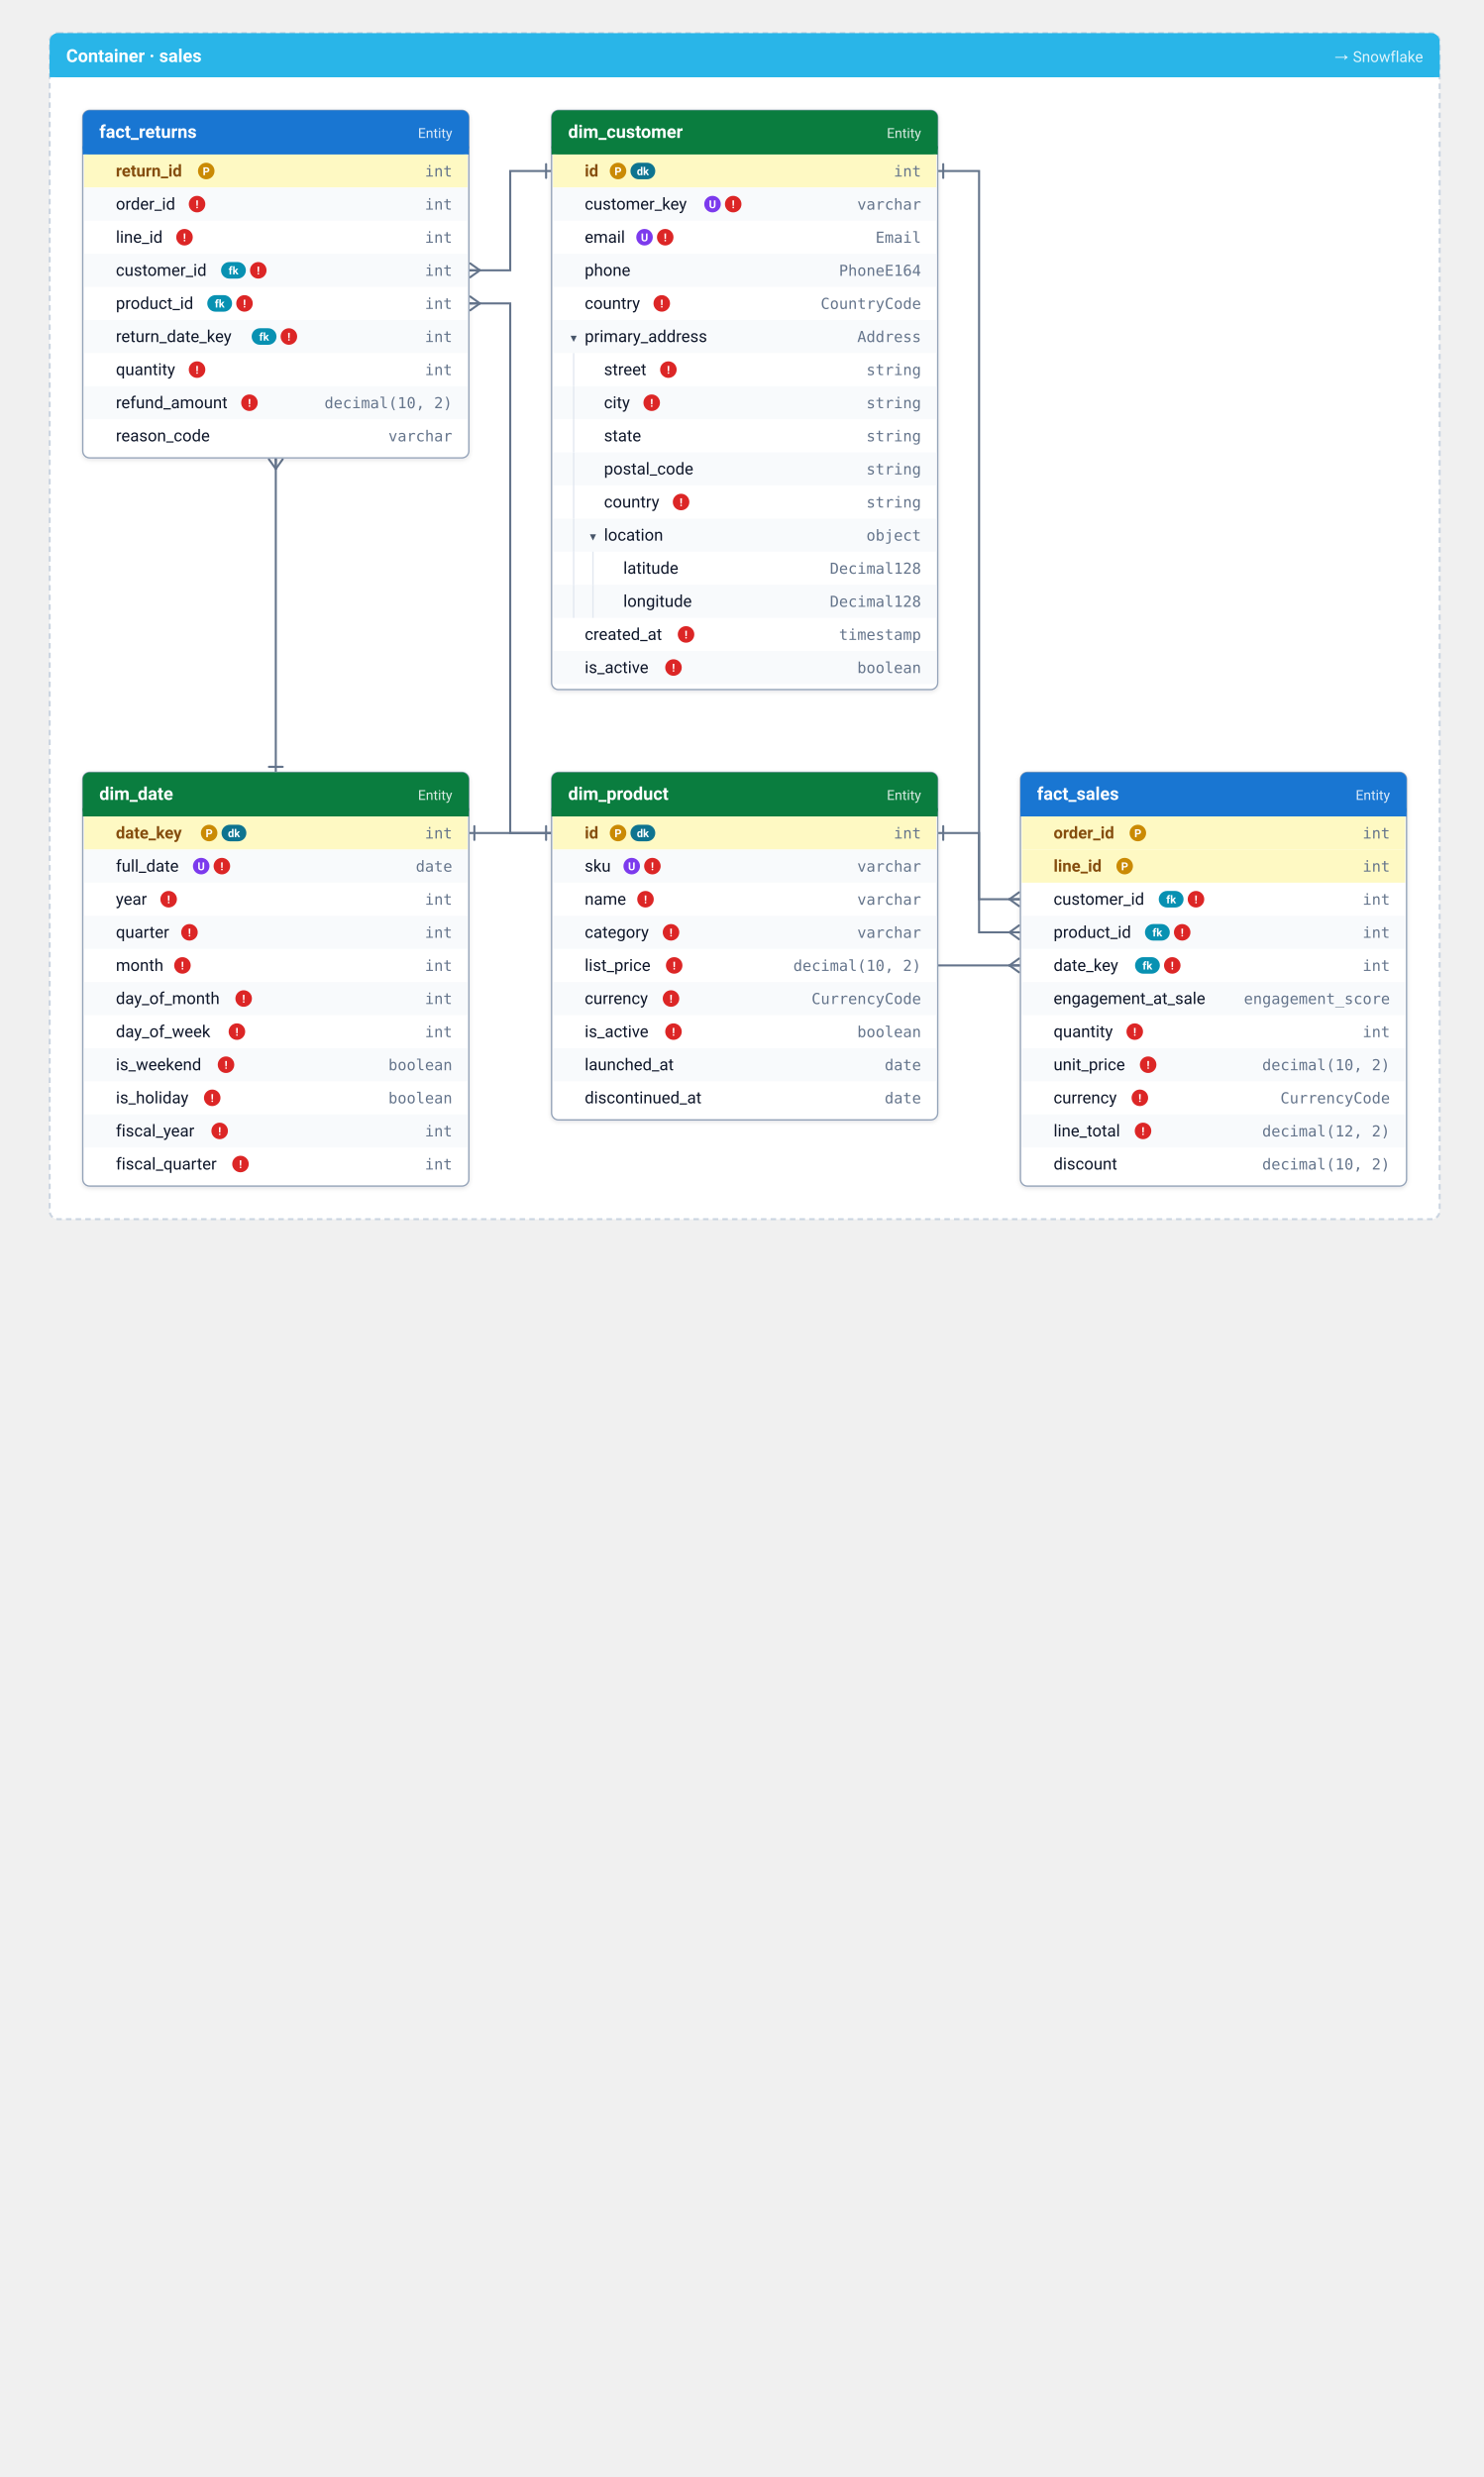
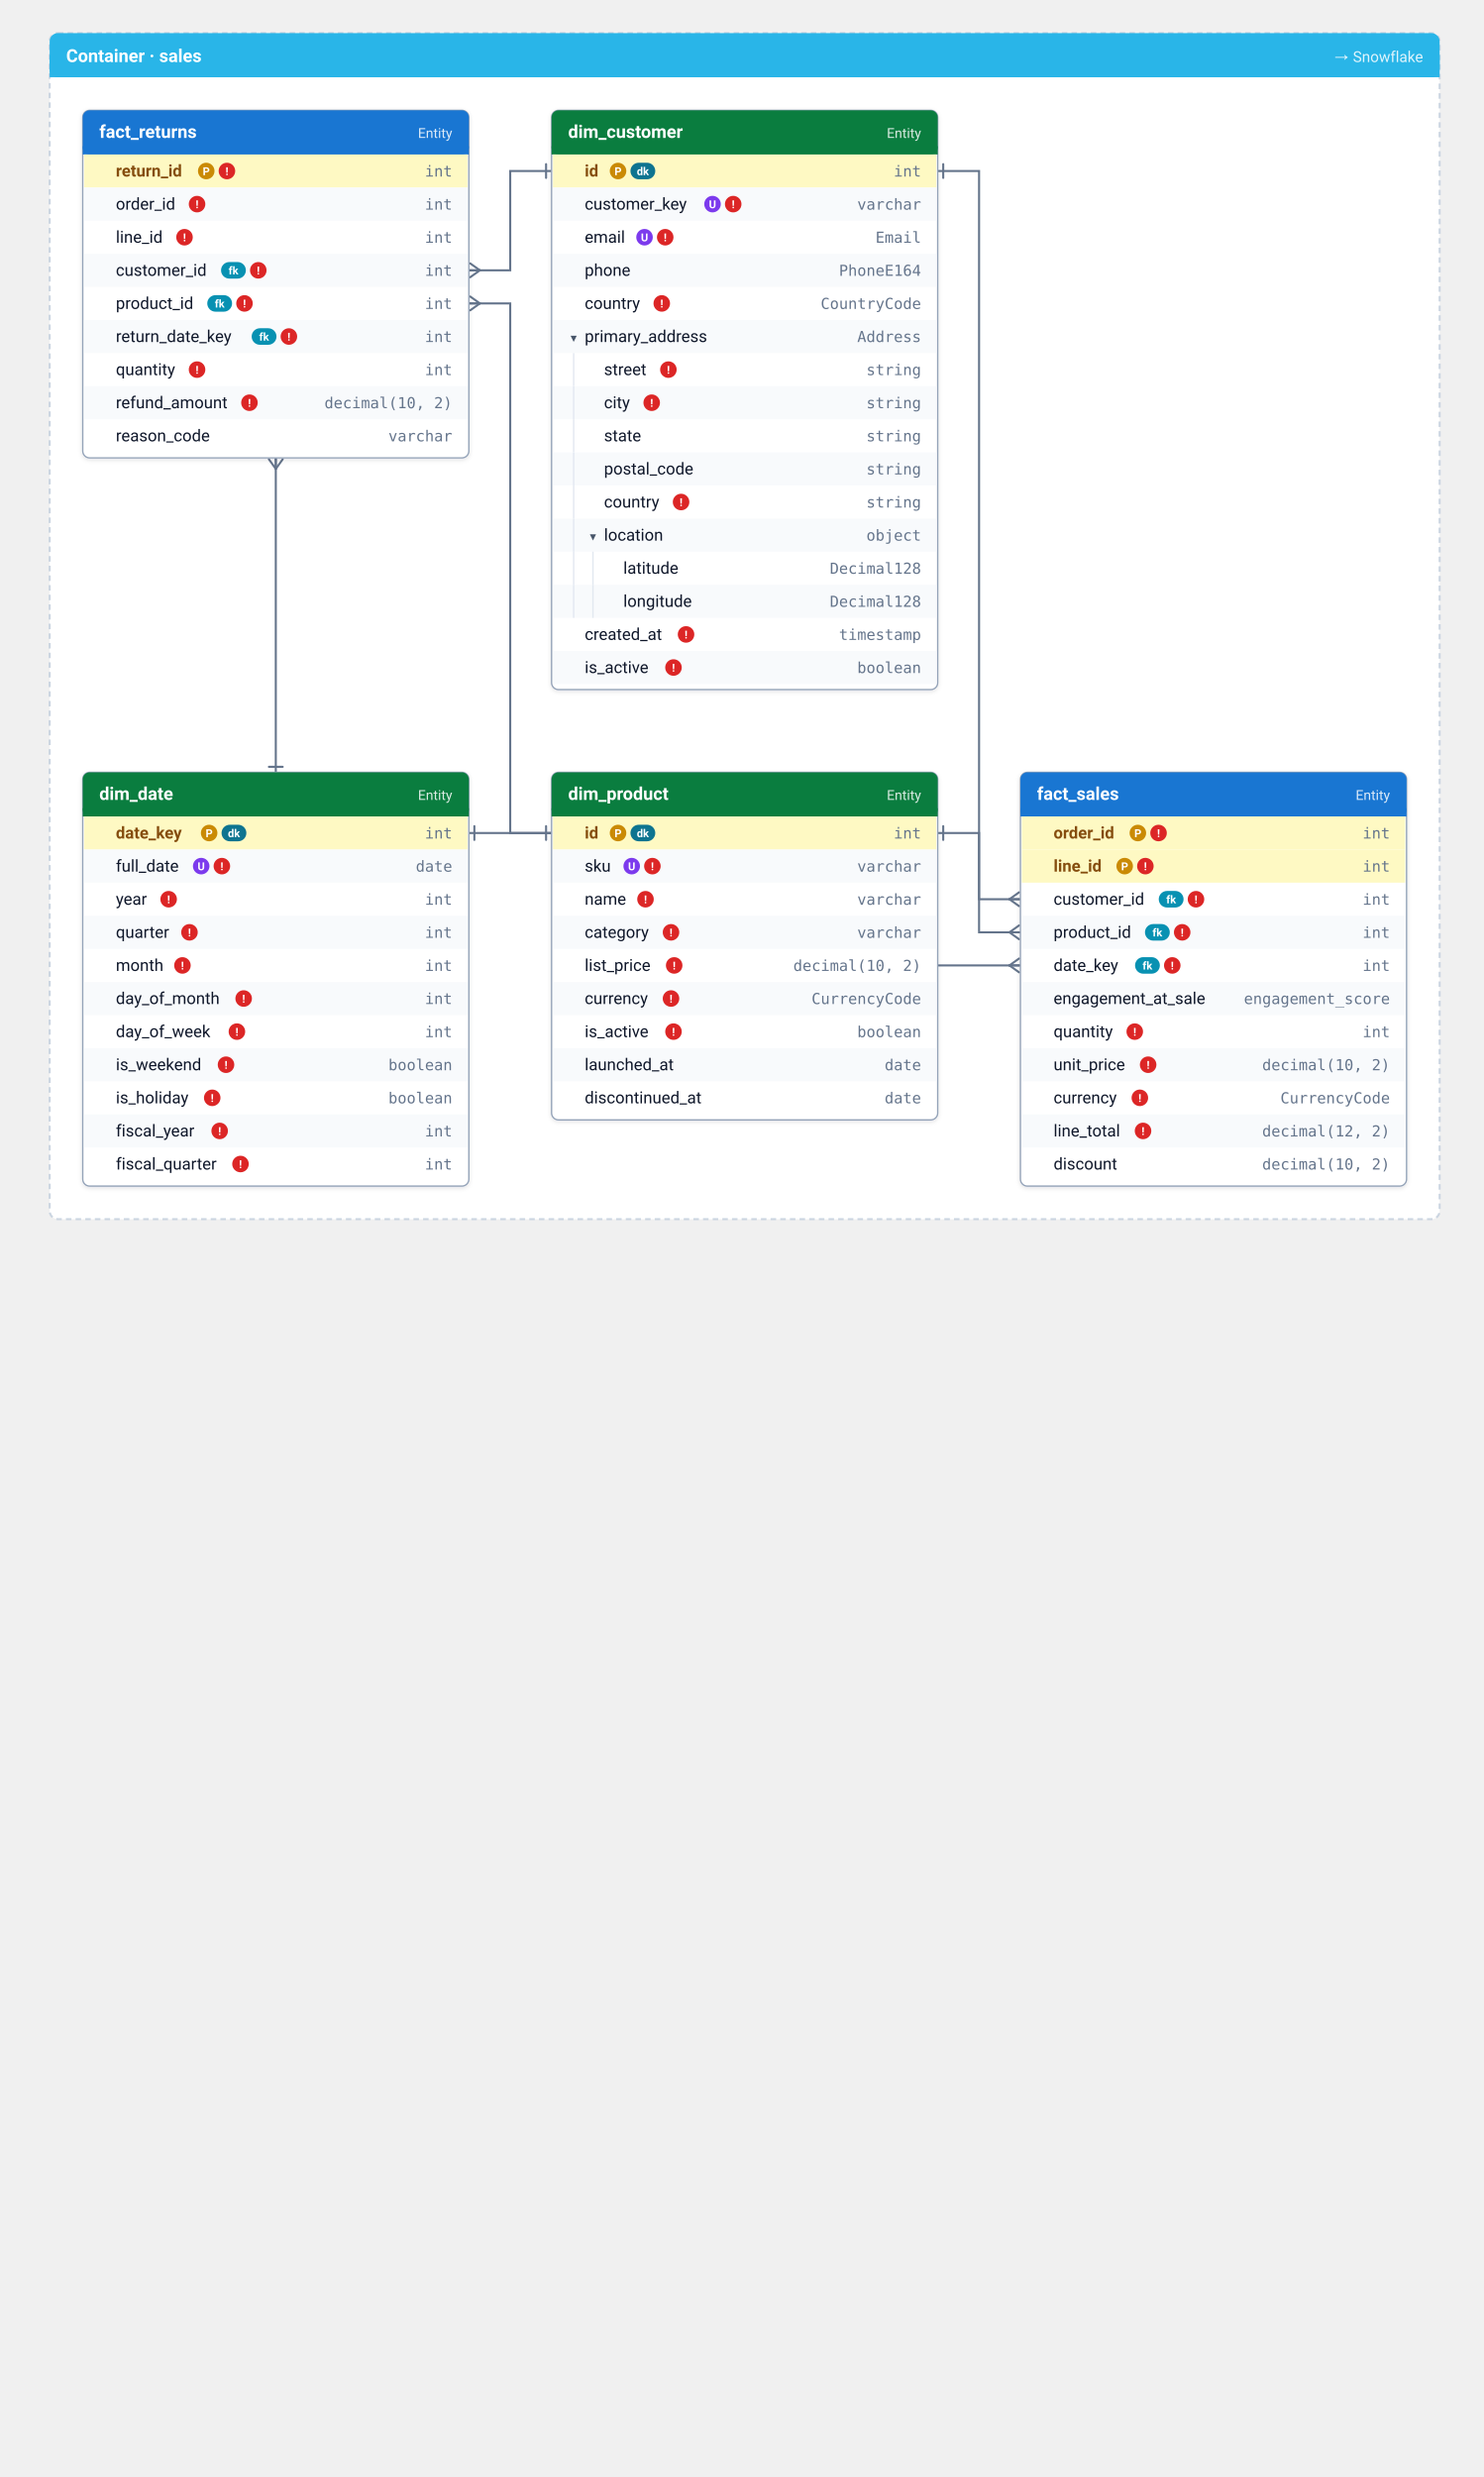
<svg xmlns="http://www.w3.org/2000/svg" width="1076" height="1796" viewBox="0 0 1076 1796" font-family="system-ui, -apple-system, 'Segoe UI', Roboto, Helvetica, Arial, sans-serif">
  <defs>
    <filter id="entity-shadow" x="-5%" y="-5%" width="110%" height="115%">
      <feDropShadow dx="0" dy="1" stdDeviation="1.5" flood-color="#0f172a" flood-opacity="0.12" />
    </filter>
  </defs>
  <g>
    <rect x="36" y="24" width="1008" height="860" rx="6" fill="white" stroke="#cbd5e1" stroke-width="1.5" stroke-dasharray="4 3" />
    <rect x="36" y="24" width="1008" height="32" fill="#29b5e8" rx="6" />
    <rect x="36" y="40" width="1008" height="16" fill="#29b5e8" />
    <text x="48" y="45" fill="white" font-size="13" font-weight="600">Container · sales</text>
    <text x="1032" y="45" fill="white" font-size="11" text-anchor="end" opacity="0.85">→ Snowflake</text>
  </g>
  <g>
    <path d="M 740 652 L 710 652 L 710 124 L 680 124" fill="none" stroke="#64748b" stroke-width="1.5" />
    <g stroke="#64748b" fill="#64748b" stroke-linecap="round" stroke-linejoin="round" transform="translate(740 652) scale(-1 1)">
      <line x1="8" y1="0" x2="1" y2="-5" stroke-width="1.5" fill="none" />
      <line x1="8" y1="0" x2="1" y2="0" stroke-width="1.5" fill="none" />
      <line x1="8" y1="0" x2="1" y2="5" stroke-width="1.5" fill="none" />
    </g>
    <g stroke="#64748b" fill="#64748b" stroke-linecap="round" stroke-linejoin="round" transform="translate(680 124)">
      <line x1="4" y1="-5" x2="4" y2="5" stroke-width="1.5" fill="none" />
    </g>
  </g>
  <g>
    <path d="M 740 676 L 710 676 L 710 604 L 680 604" fill="none" stroke="#64748b" stroke-width="1.5" />
    <g stroke="#64748b" fill="#64748b" stroke-linecap="round" stroke-linejoin="round" transform="translate(740 676) scale(-1 1)">
      <line x1="8" y1="0" x2="1" y2="-5" stroke-width="1.5" fill="none" />
      <line x1="8" y1="0" x2="1" y2="0" stroke-width="1.5" fill="none" />
      <line x1="8" y1="0" x2="1" y2="5" stroke-width="1.5" fill="none" />
    </g>
    <g stroke="#64748b" fill="#64748b" stroke-linecap="round" stroke-linejoin="round" transform="translate(680 604)">
      <line x1="4" y1="-5" x2="4" y2="5" stroke-width="1.5" fill="none" />
    </g>
  </g>
  <g>
    <path d="M 740 700 L 540 700 L 540 604 L 340 604" fill="none" stroke="#64748b" stroke-width="1.5" />
    <g stroke="#64748b" fill="#64748b" stroke-linecap="round" stroke-linejoin="round" transform="translate(740 700) scale(-1 1)">
      <line x1="8" y1="0" x2="1" y2="-5" stroke-width="1.5" fill="none" />
      <line x1="8" y1="0" x2="1" y2="0" stroke-width="1.5" fill="none" />
      <line x1="8" y1="0" x2="1" y2="5" stroke-width="1.5" fill="none" />
    </g>
    <g stroke="#64748b" fill="#64748b" stroke-linecap="round" stroke-linejoin="round" transform="translate(340 604)">
      <line x1="4" y1="-5" x2="4" y2="5" stroke-width="1.5" fill="none" />
    </g>
  </g>
  <g>
    <path d="M 340 196 L 370 196 L 370 124 L 400 124" fill="none" stroke="#64748b" stroke-width="1.5" />
    <g stroke="#64748b" fill="#64748b" stroke-linecap="round" stroke-linejoin="round" transform="translate(340 196)">
      <line x1="8" y1="0" x2="1" y2="-5" stroke-width="1.5" fill="none" />
      <line x1="8" y1="0" x2="1" y2="0" stroke-width="1.5" fill="none" />
      <line x1="8" y1="0" x2="1" y2="5" stroke-width="1.5" fill="none" />
    </g>
    <g stroke="#64748b" fill="#64748b" stroke-linecap="round" stroke-linejoin="round" transform="translate(400 124) scale(-1 1)">
      <line x1="4" y1="-5" x2="4" y2="5" stroke-width="1.5" fill="none" />
    </g>
  </g>
  <g>
    <path d="M 340 220 L 370 220 L 370 604 L 400 604" fill="none" stroke="#64748b" stroke-width="1.5" />
    <g stroke="#64748b" fill="#64748b" stroke-linecap="round" stroke-linejoin="round" transform="translate(340 220)">
      <line x1="8" y1="0" x2="1" y2="-5" stroke-width="1.5" fill="none" />
      <line x1="8" y1="0" x2="1" y2="0" stroke-width="1.5" fill="none" />
      <line x1="8" y1="0" x2="1" y2="5" stroke-width="1.5" fill="none" />
    </g>
    <g stroke="#64748b" fill="#64748b" stroke-linecap="round" stroke-linejoin="round" transform="translate(400 604) scale(-1 1)">
      <line x1="4" y1="-5" x2="4" y2="5" stroke-width="1.5" fill="none" />
    </g>
  </g>
  <g>
    <path d="M 200 332 L 200 446 L 200 446 L 200 560" fill="none" stroke="#64748b" stroke-width="1.5" />
    <g stroke="#64748b" fill="#64748b" stroke-linecap="round" stroke-linejoin="round" transform="translate(200 332) rotate(90)">
      <line x1="8" y1="0" x2="1" y2="-5" stroke-width="1.5" fill="none" />
      <line x1="8" y1="0" x2="1" y2="0" stroke-width="1.5" fill="none" />
      <line x1="8" y1="0" x2="1" y2="5" stroke-width="1.5" fill="none" />
    </g>
    <g stroke="#64748b" fill="#64748b" stroke-linecap="round" stroke-linejoin="round" transform="translate(200 560) rotate(-90)">
      <line x1="4" y1="-5" x2="4" y2="5" stroke-width="1.5" fill="none" />
    </g>
  </g>
  <g>
    <rect x="740" y="560" width="280" height="300" rx="5" fill="white" stroke="#94a3b8" stroke-width="1" filter="url(#entity-shadow)" />
    <rect x="740" y="560" width="280" height="32" fill="#1976d2" rx="5" />
    <rect x="740" y="586" width="280" height="6" fill="#1976d2" />
    <text x="752" y="580" fill="white" font-size="13" font-weight="600">fact_sales</text>
    <text x="1008" y="580" fill="white" font-size="10" text-anchor="end" opacity="0.85">Entity</text>
    <rect x="741" y="592" width="278" height="24" fill="#fef9c3" />
    <text x="764" y="608" fill="#854d0e" font-size="12" font-weight="600">order_id</text>
    <text x="1008" y="608" fill="#64748b" font-size="11" text-anchor="end" font-family="ui-monospace, SFMono-Regular, Menlo, monospace">int</text>
    <circle cx="825.15" cy="604" r="6" fill="#ca8a04" />
    <text x="825.15" y="607" fill="white" font-size="8" font-weight="700" text-anchor="middle">P</text>
+     <circle cx="840.15" cy="604" r="6" fill="#dc2626" />
+     <text x="840.15" y="607" fill="white" font-size="8" font-weight="700" text-anchor="middle">!</text>
    <rect x="741" y="616" width="278" height="24" fill="#fef9c3" />
    <text x="764" y="632" fill="#854d0e" font-size="12" font-weight="600">line_id</text>
    <text x="1008" y="632" fill="#64748b" font-size="11" text-anchor="end" font-family="ui-monospace, SFMono-Regular, Menlo, monospace">int</text>
    <circle cx="815.59" cy="628" r="6" fill="#ca8a04" />
    <text x="815.59" y="631" fill="white" font-size="8" font-weight="700" text-anchor="middle">P</text>
+     <circle cx="830.59" cy="628" r="6" fill="#dc2626" />
+     <text x="830.59" y="631" fill="white" font-size="8" font-weight="700" text-anchor="middle">!</text>
    <text x="764" y="656" fill="#0f172a" font-size="12" font-weight="400">customer_id</text>
    <text x="1008" y="656" fill="#64748b" font-size="11" text-anchor="end" font-family="ui-monospace, SFMono-Regular, Menlo, monospace">int</text>
    <rect x="840.3" y="646" width="18" height="12" rx="6" fill="#0891b2" />
    <text x="849.3" y="655" fill="white" font-size="8" font-weight="700" text-anchor="middle">fk</text>
    <circle cx="867.3" cy="652" r="6" fill="#dc2626" />
    <text x="867.3" y="655" fill="white" font-size="8" font-weight="700" text-anchor="middle">!</text>
    <rect x="741" y="664" width="278" height="24" fill="#f8fafc" />
    <text x="764" y="680" fill="#0f172a" font-size="12" font-weight="400">product_id</text>
    <text x="1008" y="680" fill="#64748b" font-size="11" text-anchor="end" font-family="ui-monospace, SFMono-Regular, Menlo, monospace">int</text>
    <rect x="830.3" y="670" width="18" height="12" rx="6" fill="#0891b2" />
    <text x="839.3" y="679" fill="white" font-size="8" font-weight="700" text-anchor="middle">fk</text>
    <circle cx="857.3" cy="676" r="6" fill="#dc2626" />
    <text x="857.3" y="679" fill="white" font-size="8" font-weight="700" text-anchor="middle">!</text>
    <text x="764" y="704" fill="#0f172a" font-size="12" font-weight="400">date_key</text>
    <text x="1008" y="704" fill="#64748b" font-size="11" text-anchor="end" font-family="ui-monospace, SFMono-Regular, Menlo, monospace">int</text>
    <rect x="823.1" y="694" width="18" height="12" rx="6" fill="#0891b2" />
    <text x="832.1" y="703" fill="white" font-size="8" font-weight="700" text-anchor="middle">fk</text>
    <circle cx="850.1" cy="700" r="6" fill="#dc2626" />
    <text x="850.1" y="703" fill="white" font-size="8" font-weight="700" text-anchor="middle">!</text>
    <rect x="741" y="712" width="278" height="24" fill="#f8fafc" />
    <text x="764" y="728" fill="#0f172a" font-size="12" font-weight="400">engagement_at_sale</text>
    <text x="1008" y="728" fill="#64748b" font-size="11" text-anchor="end" font-family="ui-monospace, SFMono-Regular, Menlo, monospace">engagement_score</text>
    <text x="764" y="752" fill="#0f172a" font-size="12" font-weight="400">quantity</text>
    <text x="1008" y="752" fill="#64748b" font-size="11" text-anchor="end" font-family="ui-monospace, SFMono-Regular, Menlo, monospace">int</text>
    <circle cx="822.9" cy="748" r="6" fill="#dc2626" />
    <text x="822.9" y="751" fill="white" font-size="8" font-weight="700" text-anchor="middle">!</text>
    <rect x="741" y="760" width="278" height="24" fill="#f8fafc" />
    <text x="764" y="776" fill="#0f172a" font-size="12" font-weight="400">unit_price</text>
    <text x="1008" y="776" fill="#64748b" font-size="11" text-anchor="end" font-family="ui-monospace, SFMono-Regular, Menlo, monospace">decimal(10, 2)</text>
    <circle cx="832.6" cy="772" r="6" fill="#dc2626" />
    <text x="832.6" y="775" fill="white" font-size="8" font-weight="700" text-anchor="middle">!</text>
    <text x="764" y="800" fill="#0f172a" font-size="12" font-weight="400">currency</text>
    <text x="1008" y="800" fill="#64748b" font-size="11" text-anchor="end" font-family="ui-monospace, SFMono-Regular, Menlo, monospace">CurrencyCode</text>
    <circle cx="826.6" cy="796" r="6" fill="#dc2626" />
    <text x="826.6" y="799" fill="white" font-size="8" font-weight="700" text-anchor="middle">!</text>
    <rect x="741" y="808" width="278" height="24" fill="#f8fafc" />
    <text x="764" y="824" fill="#0f172a" font-size="12" font-weight="400">line_total</text>
    <text x="1008" y="824" fill="#64748b" font-size="11" text-anchor="end" font-family="ui-monospace, SFMono-Regular, Menlo, monospace">decimal(12, 2)</text>
    <circle cx="828.9" cy="820" r="6" fill="#dc2626" />
    <text x="828.9" y="823" fill="white" font-size="8" font-weight="700" text-anchor="middle">!</text>
    <text x="764" y="848" fill="#0f172a" font-size="12" font-weight="400">discount</text>
    <text x="1008" y="848" fill="#64748b" font-size="11" text-anchor="end" font-family="ui-monospace, SFMono-Regular, Menlo, monospace">decimal(10, 2)</text>
  </g>
  <g>
    <rect x="60" y="80" width="280" height="252" rx="5" fill="white" stroke="#94a3b8" stroke-width="1" filter="url(#entity-shadow)" />
    <rect x="60" y="80" width="280" height="32" fill="#1976d2" rx="5" />
    <rect x="60" y="106" width="280" height="6" fill="#1976d2" />
    <text x="72" y="100" fill="white" font-size="13" font-weight="600">fact_returns</text>
    <text x="328" y="100" fill="white" font-size="10" text-anchor="end" opacity="0.85">Entity</text>
    <rect x="61" y="112" width="278" height="24" fill="#fef9c3" />
    <text x="84" y="128" fill="#854d0e" font-size="12" font-weight="600">return_id</text>
    <text x="328" y="128" fill="#64748b" font-size="11" text-anchor="end" font-family="ui-monospace, SFMono-Regular, Menlo, monospace">int</text>
    <circle cx="149.56" cy="124" r="6" fill="#ca8a04" />
    <text x="149.56" y="127" fill="white" font-size="8" font-weight="700" text-anchor="middle">P</text>
+     <circle cx="164.56" cy="124" r="6" fill="#dc2626" />
+     <text x="164.56" y="127" fill="white" font-size="8" font-weight="700" text-anchor="middle">!</text>
    <rect x="61" y="136" width="278" height="24" fill="#f8fafc" />
    <text x="84" y="152" fill="#0f172a" font-size="12" font-weight="400">order_id</text>
    <text x="328" y="152" fill="#64748b" font-size="11" text-anchor="end" font-family="ui-monospace, SFMono-Regular, Menlo, monospace">int</text>
    <circle cx="142.9" cy="148" r="6" fill="#dc2626" />
    <text x="142.9" y="151" fill="white" font-size="8" font-weight="700" text-anchor="middle">!</text>
    <text x="84" y="176" fill="#0f172a" font-size="12" font-weight="400">line_id</text>
    <text x="328" y="176" fill="#64748b" font-size="11" text-anchor="end" font-family="ui-monospace, SFMono-Regular, Menlo, monospace">int</text>
    <circle cx="133.8" cy="172" r="6" fill="#dc2626" />
    <text x="133.8" y="175" fill="white" font-size="8" font-weight="700" text-anchor="middle">!</text>
    <rect x="61" y="184" width="278" height="24" fill="#f8fafc" />
    <text x="84" y="200" fill="#0f172a" font-size="12" font-weight="400">customer_id</text>
    <text x="328" y="200" fill="#64748b" font-size="11" text-anchor="end" font-family="ui-monospace, SFMono-Regular, Menlo, monospace">int</text>
    <rect x="160.3" y="190" width="18" height="12" rx="6" fill="#0891b2" />
    <text x="169.3" y="199" fill="white" font-size="8" font-weight="700" text-anchor="middle">fk</text>
    <circle cx="187.3" cy="196" r="6" fill="#dc2626" />
    <text x="187.3" y="199" fill="white" font-size="8" font-weight="700" text-anchor="middle">!</text>
    <text x="84" y="224" fill="#0f172a" font-size="12" font-weight="400">product_id</text>
    <text x="328" y="224" fill="#64748b" font-size="11" text-anchor="end" font-family="ui-monospace, SFMono-Regular, Menlo, monospace">int</text>
    <rect x="150.3" y="214" width="18" height="12" rx="6" fill="#0891b2" />
    <text x="159.3" y="223" fill="white" font-size="8" font-weight="700" text-anchor="middle">fk</text>
    <circle cx="177.3" cy="220" r="6" fill="#dc2626" />
    <text x="177.3" y="223" fill="white" font-size="8" font-weight="700" text-anchor="middle">!</text>
    <rect x="61" y="232" width="278" height="24" fill="#f8fafc" />
    <text x="84" y="248" fill="#0f172a" font-size="12" font-weight="400">return_date_key</text>
    <text x="328" y="248" fill="#64748b" font-size="11" text-anchor="end" font-family="ui-monospace, SFMono-Regular, Menlo, monospace">int</text>
    <rect x="182.5" y="238" width="18" height="12" rx="6" fill="#0891b2" />
    <text x="191.5" y="247" fill="white" font-size="8" font-weight="700" text-anchor="middle">fk</text>
    <circle cx="209.5" cy="244" r="6" fill="#dc2626" />
    <text x="209.5" y="247" fill="white" font-size="8" font-weight="700" text-anchor="middle">!</text>
    <text x="84" y="272" fill="#0f172a" font-size="12" font-weight="400">quantity</text>
    <text x="328" y="272" fill="#64748b" font-size="11" text-anchor="end" font-family="ui-monospace, SFMono-Regular, Menlo, monospace">int</text>
    <circle cx="142.9" cy="268" r="6" fill="#dc2626" />
    <text x="142.9" y="271" fill="white" font-size="8" font-weight="700" text-anchor="middle">!</text>
    <rect x="61" y="280" width="278" height="24" fill="#f8fafc" />
    <text x="84" y="296" fill="#0f172a" font-size="12" font-weight="400">refund_amount</text>
    <text x="328" y="296" fill="#64748b" font-size="11" text-anchor="end" font-family="ui-monospace, SFMono-Regular, Menlo, monospace">decimal(10, 2)</text>
    <circle cx="180.9" cy="292" r="6" fill="#dc2626" />
    <text x="180.9" y="295" fill="white" font-size="8" font-weight="700" text-anchor="middle">!</text>
    <text x="84" y="320" fill="#0f172a" font-size="12" font-weight="400">reason_code</text>
    <text x="328" y="320" fill="#64748b" font-size="11" text-anchor="end" font-family="ui-monospace, SFMono-Regular, Menlo, monospace">varchar</text>
  </g>
  <g>
    <rect x="400" y="80" width="280" height="420" rx="5" fill="white" stroke="#94a3b8" stroke-width="1" filter="url(#entity-shadow)" />
    <rect x="400" y="80" width="280" height="32" fill="#0a7d3f" rx="5" />
    <rect x="400" y="106" width="280" height="6" fill="#0a7d3f" />
    <text x="412" y="100" fill="white" font-size="13" font-weight="600">dim_customer</text>
    <text x="668" y="100" fill="white" font-size="10" text-anchor="end" opacity="0.85">Entity</text>
    <rect x="401" y="112" width="278" height="24" fill="#fef9c3" />
    <text x="424" y="128" fill="#854d0e" font-size="12" font-weight="600">id</text>
    <text x="668" y="128" fill="#64748b" font-size="11" text-anchor="end" font-family="ui-monospace, SFMono-Regular, Menlo, monospace">int</text>
    <circle cx="448.19" cy="124" r="6" fill="#ca8a04" />
    <text x="448.19" y="127" fill="white" font-size="8" font-weight="700" text-anchor="middle">P</text>
    <rect x="457.19" y="118" width="18" height="12" rx="6" fill="#0e7490" />
    <text x="466.19" y="127" fill="white" font-size="8" font-weight="700" text-anchor="middle">dk</text>
    <rect x="401" y="136" width="278" height="24" fill="#f8fafc" />
    <text x="424" y="152" fill="#0f172a" font-size="12" font-weight="400">customer_key</text>
    <text x="668" y="152" fill="#64748b" font-size="11" text-anchor="end" font-family="ui-monospace, SFMono-Regular, Menlo, monospace">varchar</text>
    <circle cx="516.7" cy="148" r="6" fill="#7c3aed" />
    <text x="516.7" y="151" fill="white" font-size="8" font-weight="700" text-anchor="middle">U</text>
    <circle cx="531.7" cy="148" r="6" fill="#dc2626" />
    <text x="531.7" y="151" fill="white" font-size="8" font-weight="700" text-anchor="middle">!</text>
    <text x="424" y="176" fill="#0f172a" font-size="12" font-weight="400">email</text>
    <text x="668" y="176" fill="#64748b" font-size="11" text-anchor="end" font-family="ui-monospace, SFMono-Regular, Menlo, monospace">Email</text>
    <circle cx="467.4" cy="172" r="6" fill="#7c3aed" />
    <text x="467.4" y="175" fill="white" font-size="8" font-weight="700" text-anchor="middle">U</text>
    <circle cx="482.4" cy="172" r="6" fill="#dc2626" />
    <text x="482.4" y="175" fill="white" font-size="8" font-weight="700" text-anchor="middle">!</text>
    <rect x="401" y="184" width="278" height="24" fill="#f8fafc" />
    <text x="424" y="200" fill="#0f172a" font-size="12" font-weight="400">phone</text>
    <text x="668" y="200" fill="#64748b" font-size="11" text-anchor="end" font-family="ui-monospace, SFMono-Regular, Menlo, monospace">PhoneE164</text>
    <text x="424" y="224" fill="#0f172a" font-size="12" font-weight="400">country</text>
    <text x="668" y="224" fill="#64748b" font-size="11" text-anchor="end" font-family="ui-monospace, SFMono-Regular, Menlo, monospace">CountryCode</text>
    <circle cx="479.9" cy="220" r="6" fill="#dc2626" />
    <text x="479.9" y="223" fill="white" font-size="8" font-weight="700" text-anchor="middle">!</text>
    <rect x="401" y="232" width="278" height="24" fill="#f8fafc" />
    <text x="416" y="248" fill="#475569" font-size="9" text-anchor="middle">▾</text>
    <text x="424" y="248" fill="#0f172a" font-size="12" font-weight="400">primary_address</text>
    <text x="668" y="248" fill="#64748b" font-size="11" text-anchor="end" font-family="ui-monospace, SFMono-Regular, Menlo, monospace">Address</text>
    <line x1="416" y1="256" x2="416" y2="280" stroke="#e2e8f0" stroke-width="1" />
    <text x="438" y="272" fill="#0f172a" font-size="12" font-weight="400">street</text>
    <text x="668" y="272" fill="#64748b" font-size="11" text-anchor="end" font-family="ui-monospace, SFMono-Regular, Menlo, monospace">string</text>
    <circle cx="484.7" cy="268" r="6" fill="#dc2626" />
    <text x="484.7" y="271" fill="white" font-size="8" font-weight="700" text-anchor="middle">!</text>
    <rect x="401" y="280" width="278" height="24" fill="#f8fafc" />
    <line x1="416" y1="280" x2="416" y2="304" stroke="#e2e8f0" stroke-width="1" />
    <text x="438" y="296" fill="#0f172a" font-size="12" font-weight="400">city</text>
    <text x="668" y="296" fill="#64748b" font-size="11" text-anchor="end" font-family="ui-monospace, SFMono-Regular, Menlo, monospace">string</text>
    <circle cx="472.6" cy="292" r="6" fill="#dc2626" />
    <text x="472.6" y="295" fill="white" font-size="8" font-weight="700" text-anchor="middle">!</text>
    <line x1="416" y1="304" x2="416" y2="328" stroke="#e2e8f0" stroke-width="1" />
    <text x="438" y="320" fill="#0f172a" font-size="12" font-weight="400">state</text>
    <text x="668" y="320" fill="#64748b" font-size="11" text-anchor="end" font-family="ui-monospace, SFMono-Regular, Menlo, monospace">string</text>
    <rect x="401" y="328" width="278" height="24" fill="#f8fafc" />
    <line x1="416" y1="328" x2="416" y2="352" stroke="#e2e8f0" stroke-width="1" />
    <text x="438" y="344" fill="#0f172a" font-size="12" font-weight="400">postal_code</text>
    <text x="668" y="344" fill="#64748b" font-size="11" text-anchor="end" font-family="ui-monospace, SFMono-Regular, Menlo, monospace">string</text>
    <line x1="416" y1="352" x2="416" y2="376" stroke="#e2e8f0" stroke-width="1" />
    <text x="438" y="368" fill="#0f172a" font-size="12" font-weight="400">country</text>
    <text x="668" y="368" fill="#64748b" font-size="11" text-anchor="end" font-family="ui-monospace, SFMono-Regular, Menlo, monospace">string</text>
    <circle cx="493.9" cy="364" r="6" fill="#dc2626" />
    <text x="493.9" y="367" fill="white" font-size="8" font-weight="700" text-anchor="middle">!</text>
    <rect x="401" y="376" width="278" height="24" fill="#f8fafc" />
    <line x1="416" y1="376" x2="416" y2="400" stroke="#e2e8f0" stroke-width="1" />
    <text x="430" y="392" fill="#475569" font-size="9" text-anchor="middle">▾</text>
    <text x="438" y="392" fill="#0f172a" font-size="12" font-weight="400">location</text>
    <text x="668" y="392" fill="#64748b" font-size="11" text-anchor="end" font-family="ui-monospace, SFMono-Regular, Menlo, monospace">object</text>
    <line x1="416" y1="400" x2="416" y2="424" stroke="#e2e8f0" stroke-width="1" />
    <line x1="430" y1="400" x2="430" y2="424" stroke="#e2e8f0" stroke-width="1" />
    <text x="452" y="416" fill="#0f172a" font-size="12" font-weight="400">latitude</text>
    <text x="668" y="416" fill="#64748b" font-size="11" text-anchor="end" font-family="ui-monospace, SFMono-Regular, Menlo, monospace">Decimal128</text>
    <rect x="401" y="424" width="278" height="24" fill="#f8fafc" />
    <line x1="416" y1="424" x2="416" y2="448" stroke="#e2e8f0" stroke-width="1" />
    <line x1="430" y1="424" x2="430" y2="448" stroke="#e2e8f0" stroke-width="1" />
    <text x="452" y="440" fill="#0f172a" font-size="12" font-weight="400">longitude</text>
    <text x="668" y="440" fill="#64748b" font-size="11" text-anchor="end" font-family="ui-monospace, SFMono-Regular, Menlo, monospace">Decimal128</text>
    <text x="424" y="464" fill="#0f172a" font-size="12" font-weight="400">created_at</text>
    <text x="668" y="464" fill="#64748b" font-size="11" text-anchor="end" font-family="ui-monospace, SFMono-Regular, Menlo, monospace">timestamp</text>
    <circle cx="497.5" cy="460" r="6" fill="#dc2626" />
    <text x="497.5" y="463" fill="white" font-size="8" font-weight="700" text-anchor="middle">!</text>
    <rect x="401" y="472" width="278" height="24" fill="#f8fafc" />
    <text x="424" y="488" fill="#0f172a" font-size="12" font-weight="400">is_active</text>
    <text x="668" y="488" fill="#64748b" font-size="11" text-anchor="end" font-family="ui-monospace, SFMono-Regular, Menlo, monospace">boolean</text>
    <circle cx="488.4" cy="484" r="6" fill="#dc2626" />
    <text x="488.4" y="487" fill="white" font-size="8" font-weight="700" text-anchor="middle">!</text>
  </g>
  <g>
    <rect x="400" y="560" width="280" height="252" rx="5" fill="white" stroke="#94a3b8" stroke-width="1" filter="url(#entity-shadow)" />
    <rect x="400" y="560" width="280" height="32" fill="#0a7d3f" rx="5" />
    <rect x="400" y="586" width="280" height="6" fill="#0a7d3f" />
    <text x="412" y="580" fill="white" font-size="13" font-weight="600">dim_product</text>
    <text x="668" y="580" fill="white" font-size="10" text-anchor="end" opacity="0.85">Entity</text>
    <rect x="401" y="592" width="278" height="24" fill="#fef9c3" />
    <text x="424" y="608" fill="#854d0e" font-size="12" font-weight="600">id</text>
    <text x="668" y="608" fill="#64748b" font-size="11" text-anchor="end" font-family="ui-monospace, SFMono-Regular, Menlo, monospace">int</text>
    <circle cx="448.19" cy="604" r="6" fill="#ca8a04" />
    <text x="448.19" y="607" fill="white" font-size="8" font-weight="700" text-anchor="middle">P</text>
    <rect x="457.19" y="598" width="18" height="12" rx="6" fill="#0e7490" />
    <text x="466.19" y="607" fill="white" font-size="8" font-weight="700" text-anchor="middle">dk</text>
    <rect x="401" y="616" width="278" height="24" fill="#f8fafc" />
    <text x="424" y="632" fill="#0f172a" font-size="12" font-weight="400">sku</text>
    <text x="668" y="632" fill="#64748b" font-size="11" text-anchor="end" font-family="ui-monospace, SFMono-Regular, Menlo, monospace">varchar</text>
    <circle cx="458.1" cy="628" r="6" fill="#7c3aed" />
    <text x="458.1" y="631" fill="white" font-size="8" font-weight="700" text-anchor="middle">U</text>
    <circle cx="473.1" cy="628" r="6" fill="#dc2626" />
    <text x="473.1" y="631" fill="white" font-size="8" font-weight="700" text-anchor="middle">!</text>
    <text x="424" y="656" fill="#0f172a" font-size="12" font-weight="400">name</text>
    <text x="668" y="656" fill="#64748b" font-size="11" text-anchor="end" font-family="ui-monospace, SFMono-Regular, Menlo, monospace">varchar</text>
    <circle cx="468.1" cy="652" r="6" fill="#dc2626" />
    <text x="468.1" y="655" fill="white" font-size="8" font-weight="700" text-anchor="middle">!</text>
    <rect x="401" y="664" width="278" height="24" fill="#f8fafc" />
    <text x="424" y="680" fill="#0f172a" font-size="12" font-weight="400">category</text>
    <text x="668" y="680" fill="#64748b" font-size="11" text-anchor="end" font-family="ui-monospace, SFMono-Regular, Menlo, monospace">varchar</text>
    <circle cx="486.6" cy="676" r="6" fill="#dc2626" />
    <text x="486.6" y="679" fill="white" font-size="8" font-weight="700" text-anchor="middle">!</text>
    <text x="424" y="704" fill="#0f172a" font-size="12" font-weight="400">list_price</text>
    <text x="668" y="704" fill="#64748b" font-size="11" text-anchor="end" font-family="ui-monospace, SFMono-Regular, Menlo, monospace">decimal(10, 2)</text>
    <circle cx="488.9" cy="700" r="6" fill="#dc2626" />
    <text x="488.9" y="703" fill="white" font-size="8" font-weight="700" text-anchor="middle">!</text>
    <rect x="401" y="712" width="278" height="24" fill="#f8fafc" />
    <text x="424" y="728" fill="#0f172a" font-size="12" font-weight="400">currency</text>
    <text x="668" y="728" fill="#64748b" font-size="11" text-anchor="end" font-family="ui-monospace, SFMono-Regular, Menlo, monospace">CurrencyCode</text>
    <circle cx="486.6" cy="724" r="6" fill="#dc2626" />
    <text x="486.6" y="727" fill="white" font-size="8" font-weight="700" text-anchor="middle">!</text>
    <text x="424" y="752" fill="#0f172a" font-size="12" font-weight="400">is_active</text>
    <text x="668" y="752" fill="#64748b" font-size="11" text-anchor="end" font-family="ui-monospace, SFMono-Regular, Menlo, monospace">boolean</text>
    <circle cx="488.4" cy="748" r="6" fill="#dc2626" />
    <text x="488.4" y="751" fill="white" font-size="8" font-weight="700" text-anchor="middle">!</text>
    <rect x="401" y="760" width="278" height="24" fill="#f8fafc" />
    <text x="424" y="776" fill="#0f172a" font-size="12" font-weight="400">launched_at</text>
    <text x="668" y="776" fill="#64748b" font-size="11" text-anchor="end" font-family="ui-monospace, SFMono-Regular, Menlo, monospace">date</text>
    <text x="424" y="800" fill="#0f172a" font-size="12" font-weight="400">discontinued_at</text>
    <text x="668" y="800" fill="#64748b" font-size="11" text-anchor="end" font-family="ui-monospace, SFMono-Regular, Menlo, monospace">date</text>
  </g>
  <g>
    <rect x="60" y="560" width="280" height="300" rx="5" fill="white" stroke="#94a3b8" stroke-width="1" filter="url(#entity-shadow)" />
    <rect x="60" y="560" width="280" height="32" fill="#0a7d3f" rx="5" />
    <rect x="60" y="586" width="280" height="6" fill="#0a7d3f" />
    <text x="72" y="580" fill="white" font-size="13" font-weight="600">dim_date</text>
    <text x="328" y="580" fill="white" font-size="10" text-anchor="end" opacity="0.85">Entity</text>
    <rect x="61" y="592" width="278" height="24" fill="#fef9c3" />
    <text x="84" y="608" fill="#854d0e" font-size="12" font-weight="600">date_key</text>
    <text x="328" y="608" fill="#64748b" font-size="11" text-anchor="end" font-family="ui-monospace, SFMono-Regular, Menlo, monospace">int</text>
    <circle cx="151.66" cy="604" r="6" fill="#ca8a04" />
    <text x="151.66" y="607" fill="white" font-size="8" font-weight="700" text-anchor="middle">P</text>
    <rect x="160.66" y="598" width="18" height="12" rx="6" fill="#0e7490" />
    <text x="169.66" y="607" fill="white" font-size="8" font-weight="700" text-anchor="middle">dk</text>
    <rect x="61" y="616" width="278" height="24" fill="#f8fafc" />
    <text x="84" y="632" fill="#0f172a" font-size="12" font-weight="400">full_date</text>
    <text x="328" y="632" fill="#64748b" font-size="11" text-anchor="end" font-family="ui-monospace, SFMono-Regular, Menlo, monospace">date</text>
    <circle cx="145.9" cy="628" r="6" fill="#7c3aed" />
    <text x="145.9" y="631" fill="white" font-size="8" font-weight="700" text-anchor="middle">U</text>
    <circle cx="160.9" cy="628" r="6" fill="#dc2626" />
    <text x="160.9" y="631" fill="white" font-size="8" font-weight="700" text-anchor="middle">!</text>
    <text x="84" y="656" fill="#0f172a" font-size="12" font-weight="400">year</text>
    <text x="328" y="656" fill="#64748b" font-size="11" text-anchor="end" font-family="ui-monospace, SFMono-Regular, Menlo, monospace">int</text>
    <circle cx="122.3" cy="652" r="6" fill="#dc2626" />
    <text x="122.3" y="655" fill="white" font-size="8" font-weight="700" text-anchor="middle">!</text>
    <rect x="61" y="664" width="278" height="24" fill="#f8fafc" />
    <text x="84" y="680" fill="#0f172a" font-size="12" font-weight="400">quarter</text>
    <text x="328" y="680" fill="#64748b" font-size="11" text-anchor="end" font-family="ui-monospace, SFMono-Regular, Menlo, monospace">int</text>
    <circle cx="137.4" cy="676" r="6" fill="#dc2626" />
    <text x="137.4" y="679" fill="white" font-size="8" font-weight="700" text-anchor="middle">!</text>
    <text x="84" y="704" fill="#0f172a" font-size="12" font-weight="400">month</text>
    <text x="328" y="704" fill="#64748b" font-size="11" text-anchor="end" font-family="ui-monospace, SFMono-Regular, Menlo, monospace">int</text>
    <circle cx="132.3" cy="700" r="6" fill="#dc2626" />
    <text x="132.3" y="703" fill="white" font-size="8" font-weight="700" text-anchor="middle">!</text>
    <rect x="61" y="712" width="278" height="24" fill="#f8fafc" />
    <text x="84" y="728" fill="#0f172a" font-size="12" font-weight="400">day_of_month</text>
    <text x="328" y="728" fill="#64748b" font-size="11" text-anchor="end" font-family="ui-monospace, SFMono-Regular, Menlo, monospace">int</text>
    <circle cx="176.7" cy="724" r="6" fill="#dc2626" />
    <text x="176.7" y="727" fill="white" font-size="8" font-weight="700" text-anchor="middle">!</text>
    <text x="84" y="752" fill="#0f172a" font-size="12" font-weight="400">day_of_week</text>
    <text x="328" y="752" fill="#64748b" font-size="11" text-anchor="end" font-family="ui-monospace, SFMono-Regular, Menlo, monospace">int</text>
    <circle cx="171.8" cy="748" r="6" fill="#dc2626" />
    <text x="171.8" y="751" fill="white" font-size="8" font-weight="700" text-anchor="middle">!</text>
    <rect x="61" y="760" width="278" height="24" fill="#f8fafc" />
    <text x="84" y="776" fill="#0f172a" font-size="12" font-weight="400">is_weekend</text>
    <text x="328" y="776" fill="#64748b" font-size="11" text-anchor="end" font-family="ui-monospace, SFMono-Regular, Menlo, monospace">boolean</text>
    <circle cx="163.9" cy="772" r="6" fill="#dc2626" />
    <text x="163.9" y="775" fill="white" font-size="8" font-weight="700" text-anchor="middle">!</text>
    <text x="84" y="800" fill="#0f172a" font-size="12" font-weight="400">is_holiday</text>
    <text x="328" y="800" fill="#64748b" font-size="11" text-anchor="end" font-family="ui-monospace, SFMono-Regular, Menlo, monospace">boolean</text>
    <circle cx="153.9" cy="796" r="6" fill="#dc2626" />
    <text x="153.9" y="799" fill="white" font-size="8" font-weight="700" text-anchor="middle">!</text>
    <rect x="61" y="808" width="278" height="24" fill="#f8fafc" />
    <text x="84" y="824" fill="#0f172a" font-size="12" font-weight="400">fiscal_year</text>
    <text x="328" y="824" fill="#64748b" font-size="11" text-anchor="end" font-family="ui-monospace, SFMono-Regular, Menlo, monospace">int</text>
    <circle cx="159.3" cy="820" r="6" fill="#dc2626" />
    <text x="159.3" y="823" fill="white" font-size="8" font-weight="700" text-anchor="middle">!</text>
    <text x="84" y="848" fill="#0f172a" font-size="12" font-weight="400">fiscal_quarter</text>
    <text x="328" y="848" fill="#64748b" font-size="11" text-anchor="end" font-family="ui-monospace, SFMono-Regular, Menlo, monospace">int</text>
    <circle cx="174.4" cy="844" r="6" fill="#dc2626" />
    <text x="174.4" y="847" fill="white" font-size="8" font-weight="700" text-anchor="middle">!</text>
  </g>
</svg>
